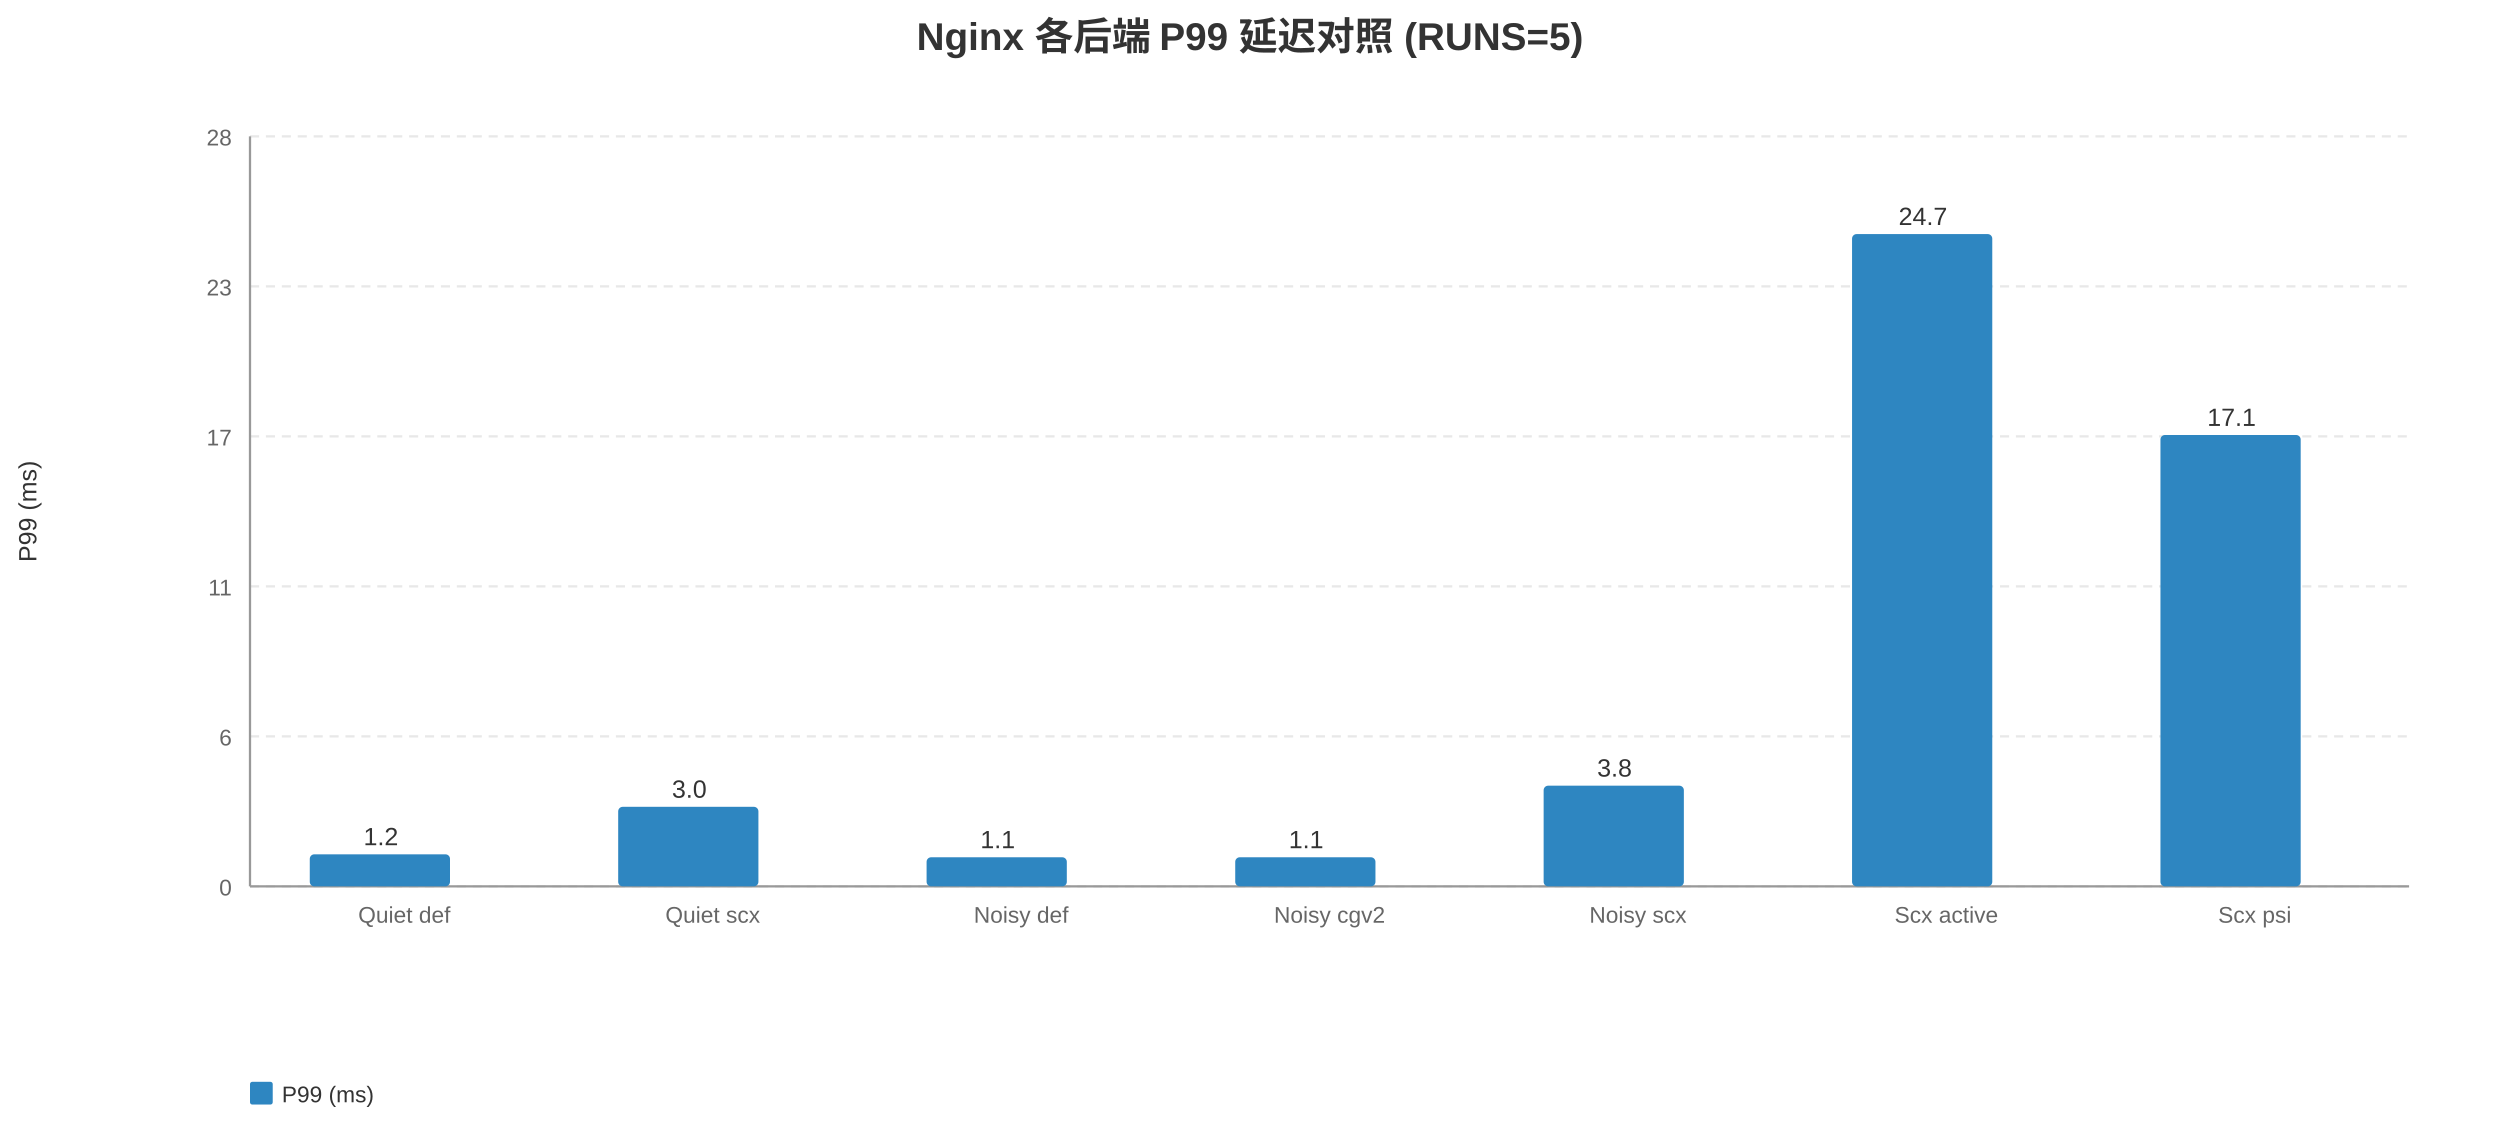
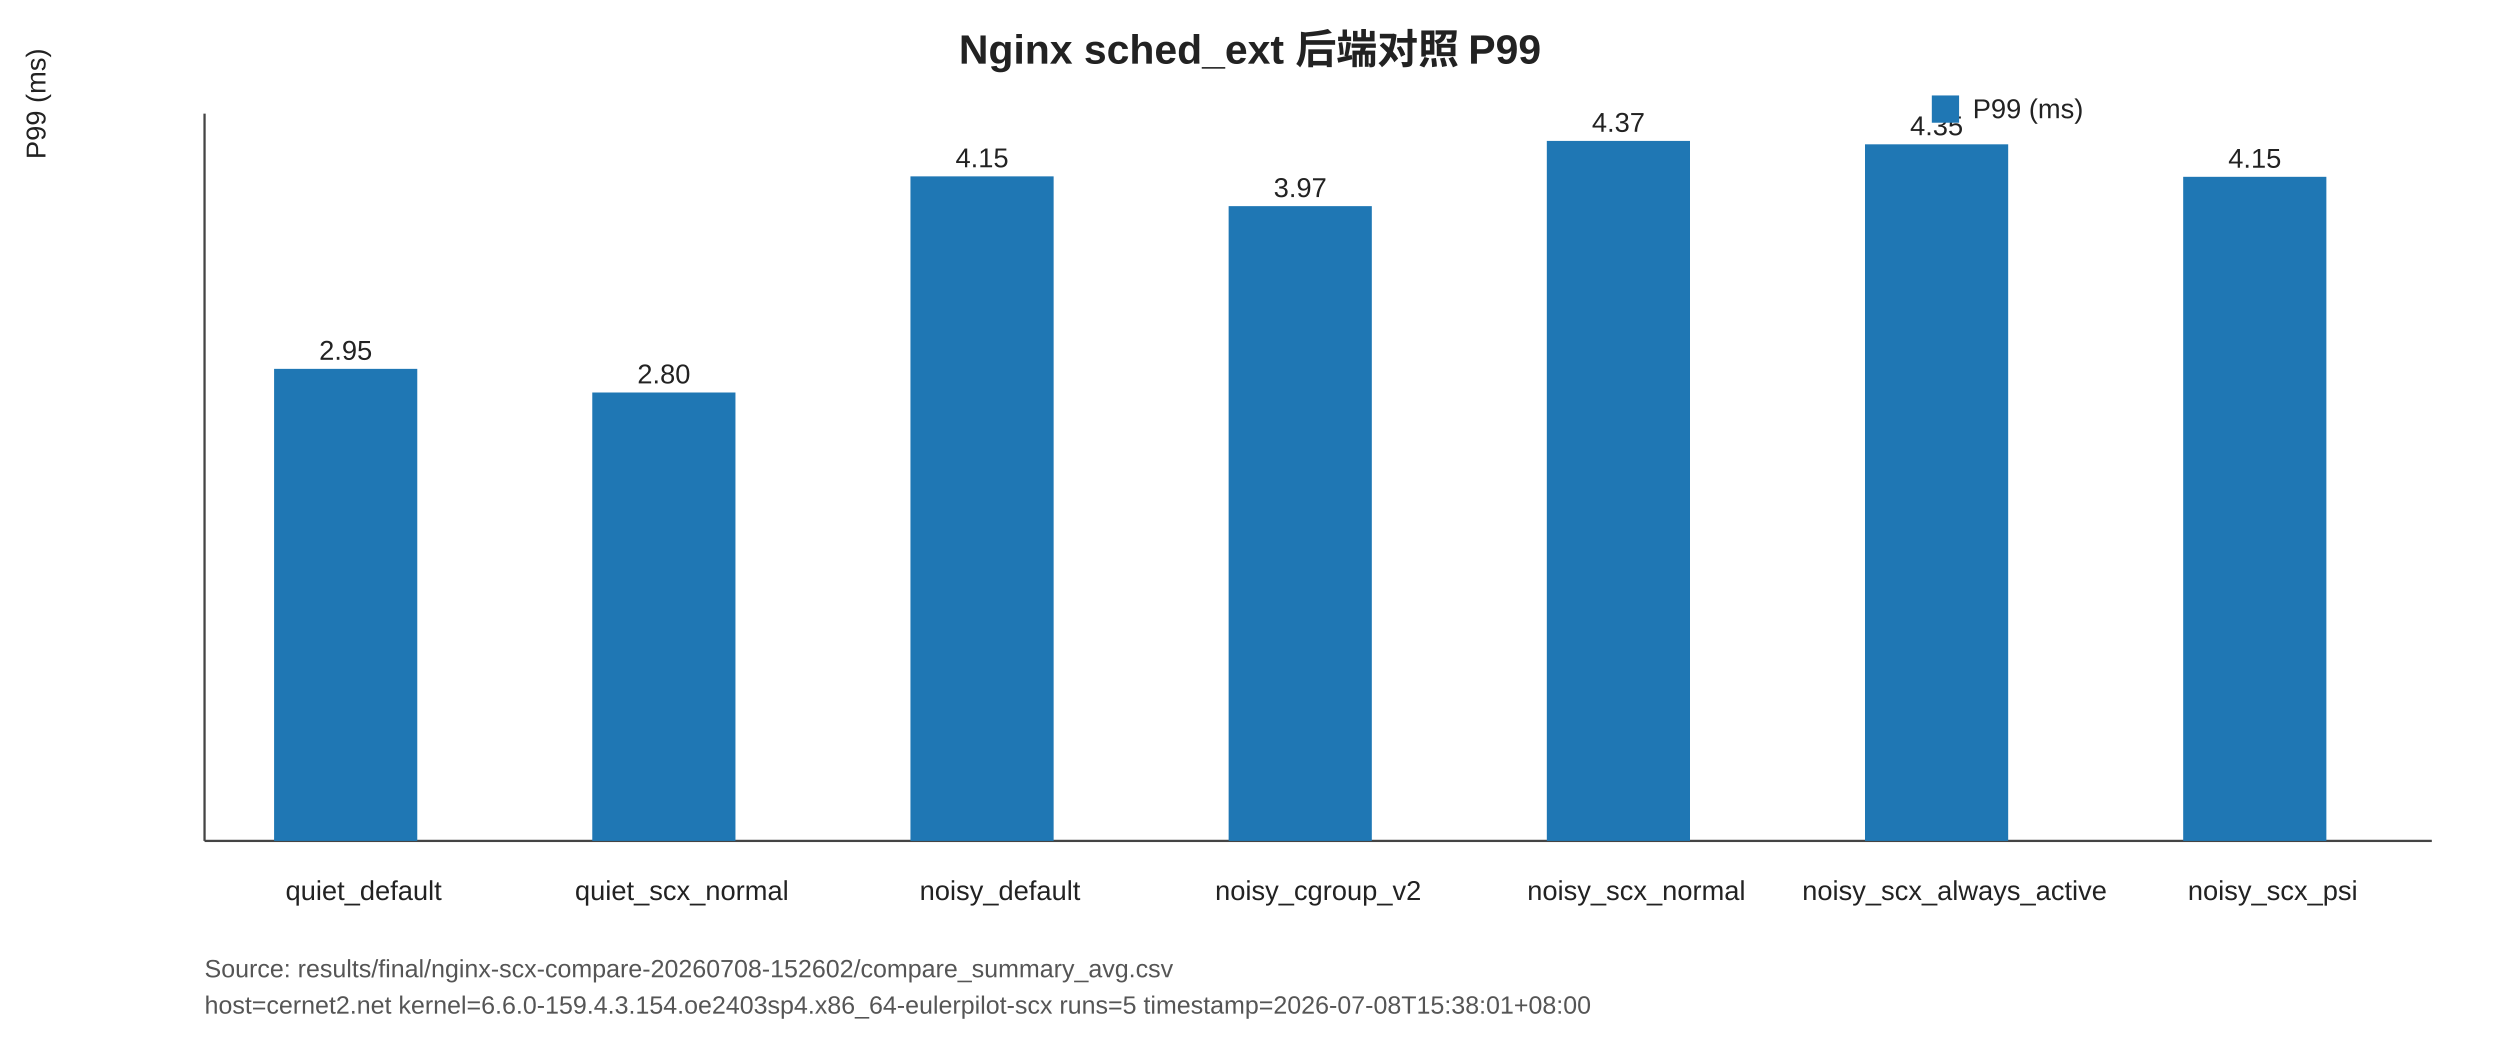
- <svg xmlns="http://www.w3.org/2000/svg" width="1100" height="500">
-   <style>text{font-family:Arial,Helvetica,sans-serif;font-size:11px;fill:#333}.title{font-size:17px;font-weight:bold}.axis{font-size:10px;fill:#666}.legend{font-size:10px}</style>
-   <text class="title" x="550.0" y="22" text-anchor="middle">Nginx 各后端 P99 延迟对照 (RUNS=5)</text>
-   <line x1="110" y1="390.0" x2="1060" y2="390.0" stroke="#e8e8e8" stroke-dasharray="4,3" />
-   <text x="102" y="394.0" text-anchor="end" class="axis">0</text>
-   <line x1="110" y1="324.0" x2="1060" y2="324.0" stroke="#e8e8e8" stroke-dasharray="4,3" />
-   <text x="102" y="328.0" text-anchor="end" class="axis">6</text>
-   <line x1="110" y1="258.0" x2="1060" y2="258.0" stroke="#e8e8e8" stroke-dasharray="4,3" />
-   <text x="102" y="262.0" text-anchor="end" class="axis">11</text>
-   <line x1="110" y1="192.0" x2="1060" y2="192.0" stroke="#e8e8e8" stroke-dasharray="4,3" />
-   <text x="102" y="196" text-anchor="end" class="axis">17</text>
-   <line x1="110" y1="126.0" x2="1060" y2="126.0" stroke="#e8e8e8" stroke-dasharray="4,3" />
-   <text x="102" y="130.0" text-anchor="end" class="axis">23</text>
-   <line x1="110" y1="60.0" x2="1060" y2="60.0" stroke="#e8e8e8" stroke-dasharray="4,3" />
-   <text x="102" y="64.0" text-anchor="end" class="axis">28</text>
-   <line x1="110" y1="60" x2="110" y2="390" stroke="#999" />
-   <line x1="110" y1="390" x2="1060" y2="390" stroke="#999" />
-   <text x="16" y="225.0" transform="rotate(-90,16,225.0)" text-anchor="middle">P99 (ms)</text>
-   <text x="177.9" y="406" text-anchor="middle" class="axis">Quiet def</text>
-   <rect x="136.3" y="375.9" width="61.7" height="14.1" fill="#2e86c1" rx="2" />
-   <text x="167.6" y="371.9" text-anchor="middle" font-size="9" fill="#555">1.2</text>
-   <text x="313.6" y="406" text-anchor="middle" class="axis">Quiet scx</text>
-   <rect x="272.0" y="355.0" width="61.7" height="35.0" fill="#2e86c1" rx="2" />
-   <text x="303.3" y="351.0" text-anchor="middle" font-size="9" fill="#555">3.0</text>
-   <text x="449.3" y="406" text-anchor="middle" class="axis">Noisy def</text>
-   <rect x="407.7" y="377.2" width="61.7" height="12.8" fill="#2e86c1" rx="2" />
-   <text x="439.0" y="373.2" text-anchor="middle" font-size="9" fill="#555">1.1</text>
-   <text x="585.0" y="406" text-anchor="middle" class="axis">Noisy cgv2</text>
-   <rect x="543.5" y="377.2" width="61.7" height="12.8" fill="#2e86c1" rx="2" />
-   <text x="574.7" y="373.2" text-anchor="middle" font-size="9" fill="#555">1.1</text>
-   <text x="720.7" y="406" text-anchor="middle" class="axis">Noisy scx</text>
-   <rect x="679.2" y="345.7" width="61.7" height="44.3" fill="#2e86c1" rx="2" />
-   <text x="710.4" y="341.7" text-anchor="middle" font-size="9" fill="#555">3.8</text>
-   <text x="856.4" y="406" text-anchor="middle" class="axis">Scx active</text>
-   <rect x="814.9" y="103.0" width="61.7" height="287.0" fill="#2e86c1" rx="2" />
-   <text x="846.1" y="99.0" text-anchor="middle" font-size="9" fill="#555">24.7</text>
-   <text x="992.1" y="406" text-anchor="middle" class="axis">Scx psi</text>
-   <rect x="950.6" y="191.4" width="61.7" height="198.6" fill="#2e86c1" rx="2" />
-   <text x="981.9" y="187.4" text-anchor="middle" font-size="9" fill="#555">17.1</text>
-   <rect x="110" y="476" width="10" height="10" fill="#2e86c1" rx="1" />
-   <text x="124" y="485" class="legend">P99 (ms)</text>
+ <svg xmlns="http://www.w3.org/2000/svg" width="1100" height="460">
+   <style>text{font-family:Arial,Helvetica,sans-serif;font-size:12px;fill:#222}.title{font-size:18px;font-weight:bold}.footer{font-size:11px;fill:#555}</style>
+   <text class="title" x="550.0" y="28" text-anchor="middle">Nginx sched_ext 后端对照 P99</text>
+   <line x1="90" y1="370" x2="1070" y2="370" stroke="#444" />
+   <line x1="90" y1="50" x2="90" y2="370" stroke="#444" />
+   <text x="20" y="70" transform="rotate(-90,20,70)">P99 (ms)</text>
+   <text x="160.0" y="396" text-anchor="middle">quiet_default</text>
+   <rect x="120.6" y="162.3" width="63.0" height="207.7" fill="#1f77b4" />
+   <text x="152.1" y="158.3" text-anchor="middle">2.95</text>
+   <text x="300.0" y="396" text-anchor="middle">quiet_scx_normal</text>
+   <rect x="260.6" y="172.7" width="63.0" height="197.3" fill="#1f77b4" />
+   <text x="292.1" y="168.7" text-anchor="middle">2.80</text>
+   <text x="440.0" y="396" text-anchor="middle">noisy_default</text>
+   <rect x="400.6" y="77.6" width="63.0" height="292.4" fill="#1f77b4" />
+   <text x="432.1" y="73.6" text-anchor="middle">4.15</text>
+   <text x="580.0" y="396" text-anchor="middle">noisy_cgroup_v2</text>
+   <rect x="540.6" y="90.7" width="63.0" height="279.3" fill="#1f77b4" />
+   <text x="572.1" y="86.7" text-anchor="middle">3.97</text>
+   <text x="720.0" y="396" text-anchor="middle">noisy_scx_normal</text>
+   <rect x="680.6" y="62.0" width="63.0" height="308.0" fill="#1f77b4" />
+   <text x="712.1" y="58.0" text-anchor="middle">4.37</text>
+   <text x="860.0" y="396" text-anchor="middle">noisy_scx_always_active</text>
+   <rect x="820.6" y="63.5" width="63.0" height="306.5" fill="#1f77b4" />
+   <text x="852.1" y="59.5" text-anchor="middle">4.35</text>
+   <text x="1000.0" y="396" text-anchor="middle">noisy_scx_psi</text>
+   <rect x="960.6" y="77.8" width="63.0" height="292.2" fill="#1f77b4" />
+   <text x="992.1" y="73.8" text-anchor="middle">4.15</text>
+   <rect x="850" y="42" width="12" height="12" fill="#1f77b4" />
+   <text x="868" y="52">P99 (ms)</text>
+   <text class="footer" x="90" y="430">Source: results/final/nginx-scx-compare-20260708-152602/compare_summary_avg.csv</text>
+   <text class="footer" x="90" y="446">host=cernet2.net kernel=6.6.0-159.4.3.154.oe2403sp4.x86_64-eulerpilot-scx runs=5 timestamp=2026-07-08T15:38:01+08:00</text>
</svg>
